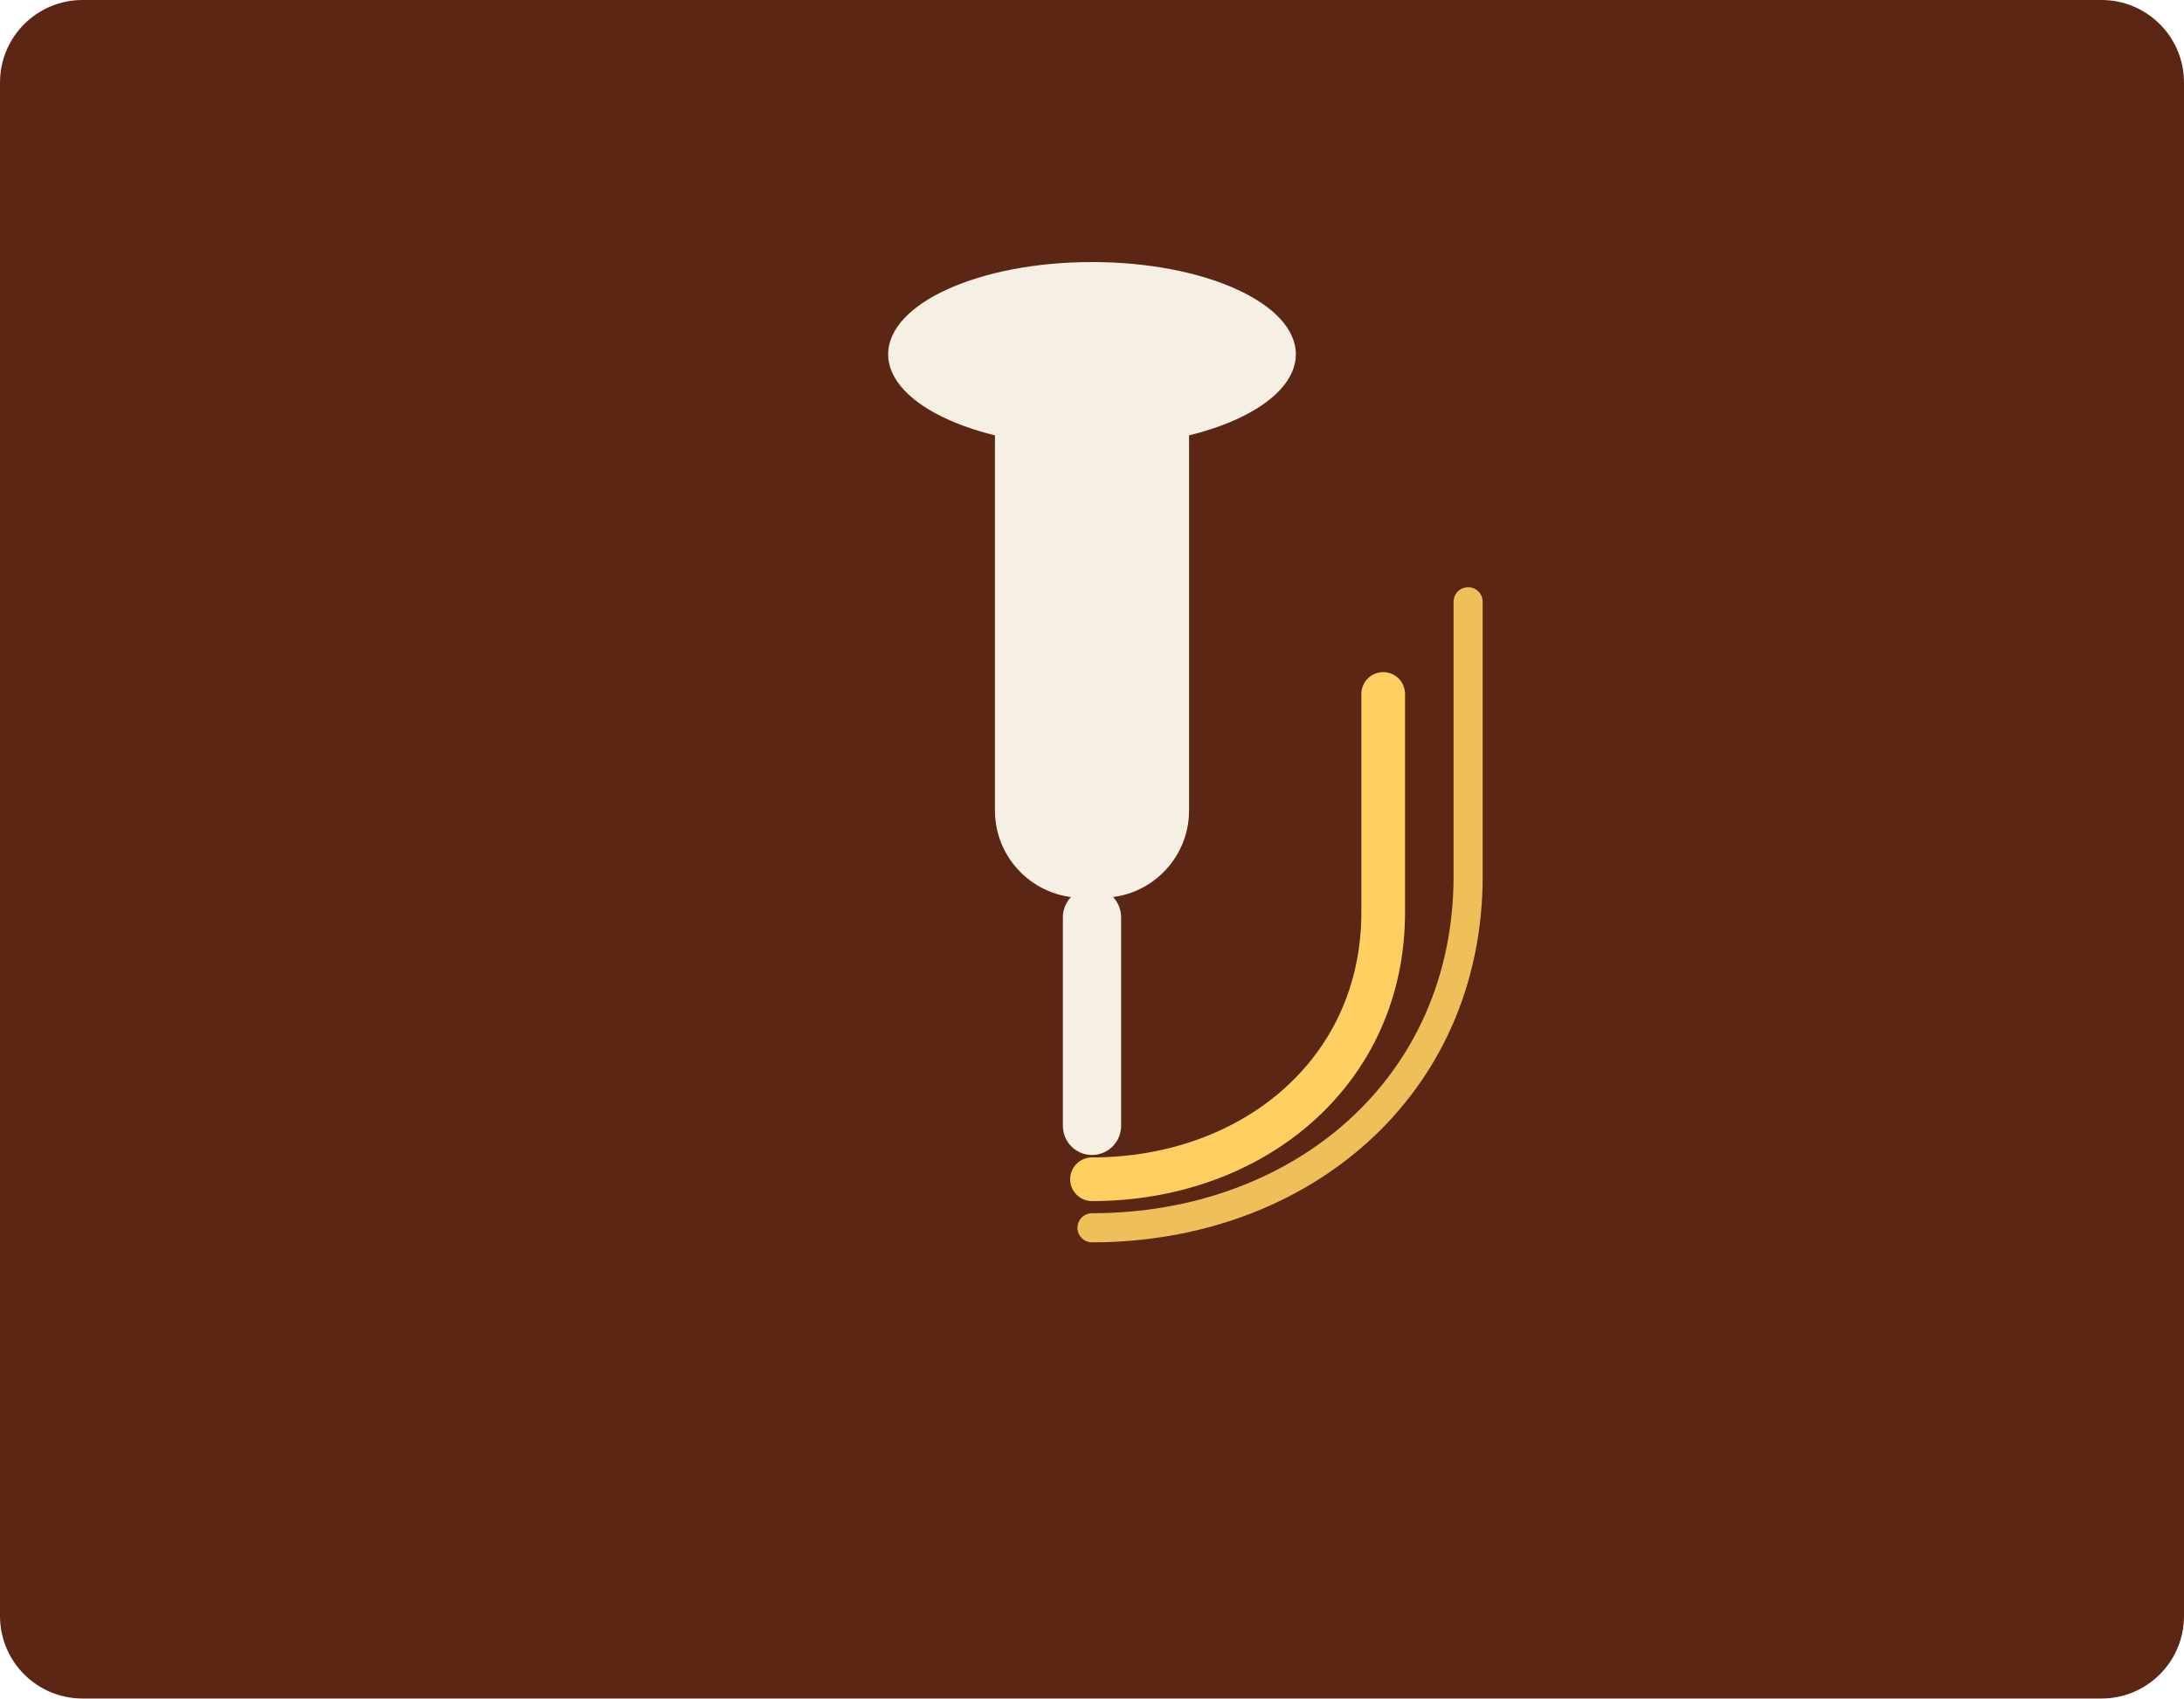
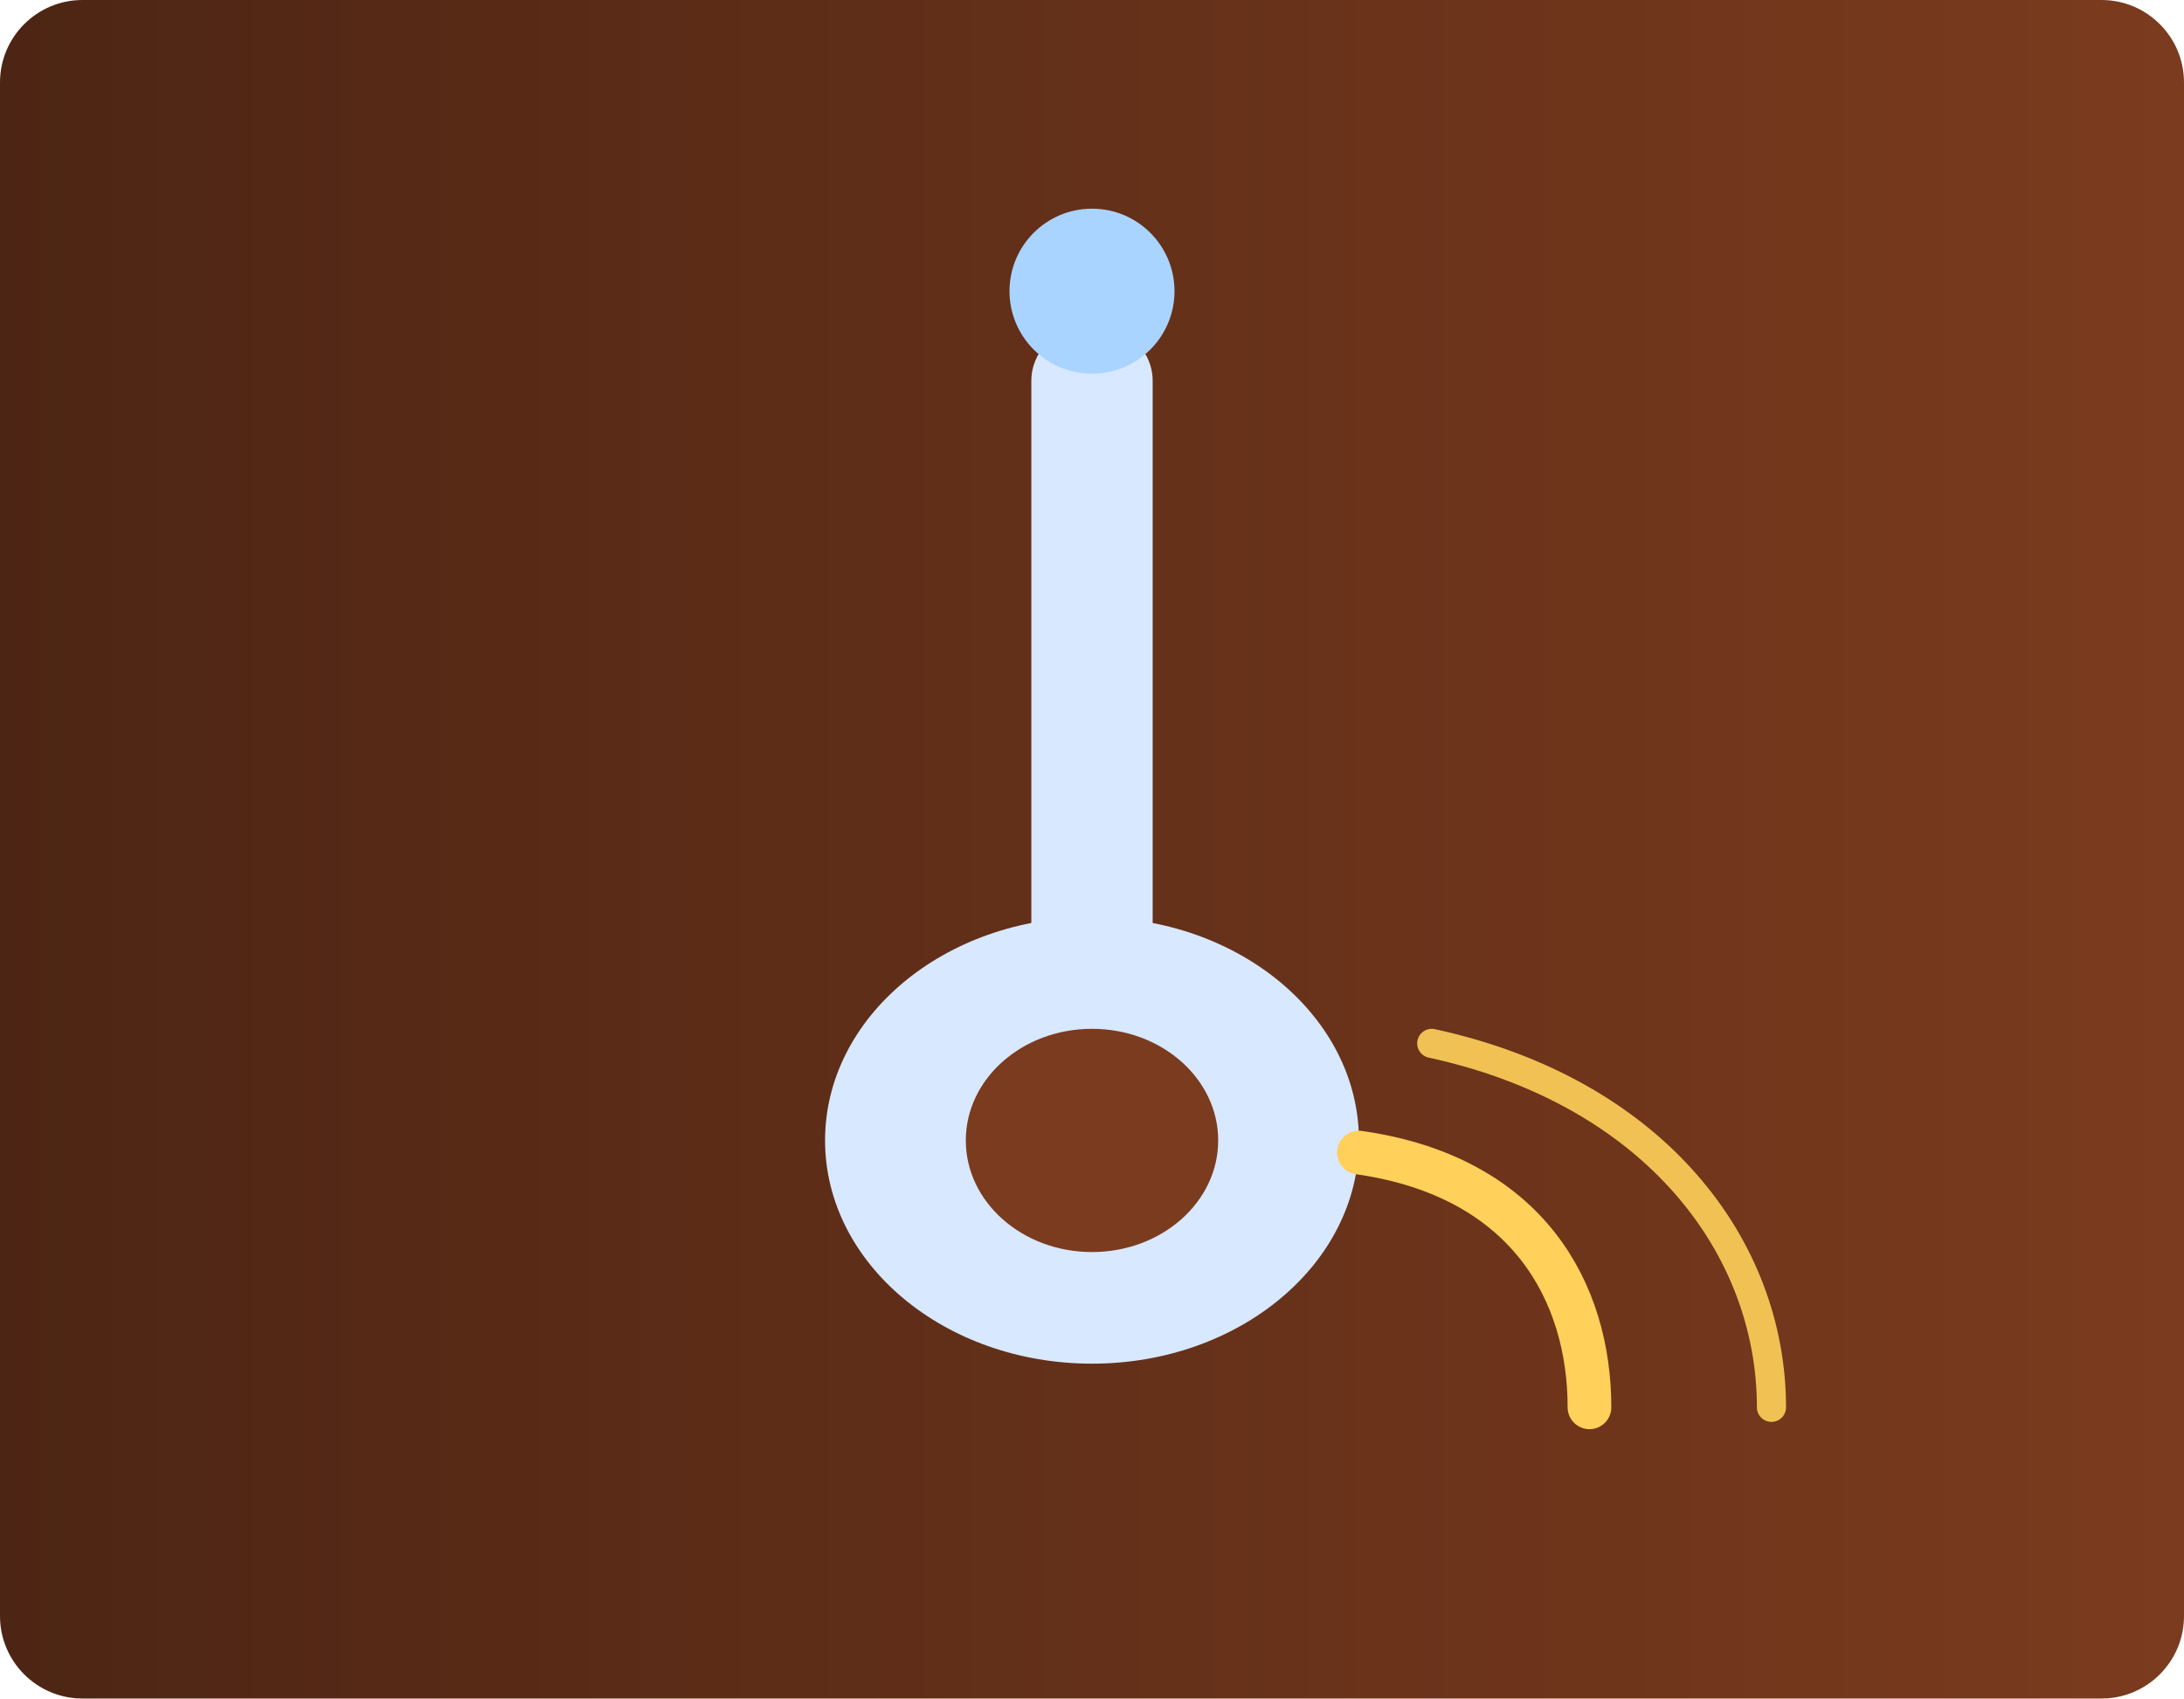
<svg xmlns="http://www.w3.org/2000/svg" viewBox="0 0 900 700">
-   <rect width="900" height="700" rx="34" fill="#5b2613" />
-   <rect x="410" y="120" width="80" height="250" rx="36" fill="#f6efe4" />
-   <ellipse cx="450" cy="146" rx="84" ry="38" fill="#f6efe4" />
-   <rect x="438" y="366" width="24" height="110" rx="12" fill="#f6efe4" />
-   <path d="M450 486c66 0 120-44 120-110V286" fill="none" stroke="#ffcf61" stroke-width="18" stroke-linecap="round" />
-   <path d="M450 506c86 0 155-58 155-145V248" fill="none" stroke="#ffcf61" stroke-width="12" stroke-linecap="round" opacity=".9" />
+   <defs>
+     <linearGradient id="bg3" x1="0" x2="1">
+       <stop offset="0" stop-color="#4d2514" />
+       <stop offset="1" stop-color="#7b3b1e" />
+     </linearGradient>
+   </defs>
+   <rect width="900" height="700" rx="34" fill="url(#bg3)" />
+   <rect x="425" y="135" width="50" height="285" rx="22" fill="#d8e8ff" />
+   <circle cx="450" cy="120" r="34" fill="#a9d4ff" />
+   <ellipse cx="450" cy="470" rx="110" ry="92" fill="#d8e8ff" />
+   <ellipse cx="450" cy="470" rx="52" ry="46" fill="#7b3b1e" />
+   <path d="M560 475c70 10 95 58 95 105" fill="none" stroke="#ffd05a" stroke-width="18" stroke-linecap="round" />
+   <path d="M590 430c92 20 140 84 140 150" fill="none" stroke="#ffd05a" stroke-width="12" stroke-linecap="round" opacity=".9" />
</svg>
